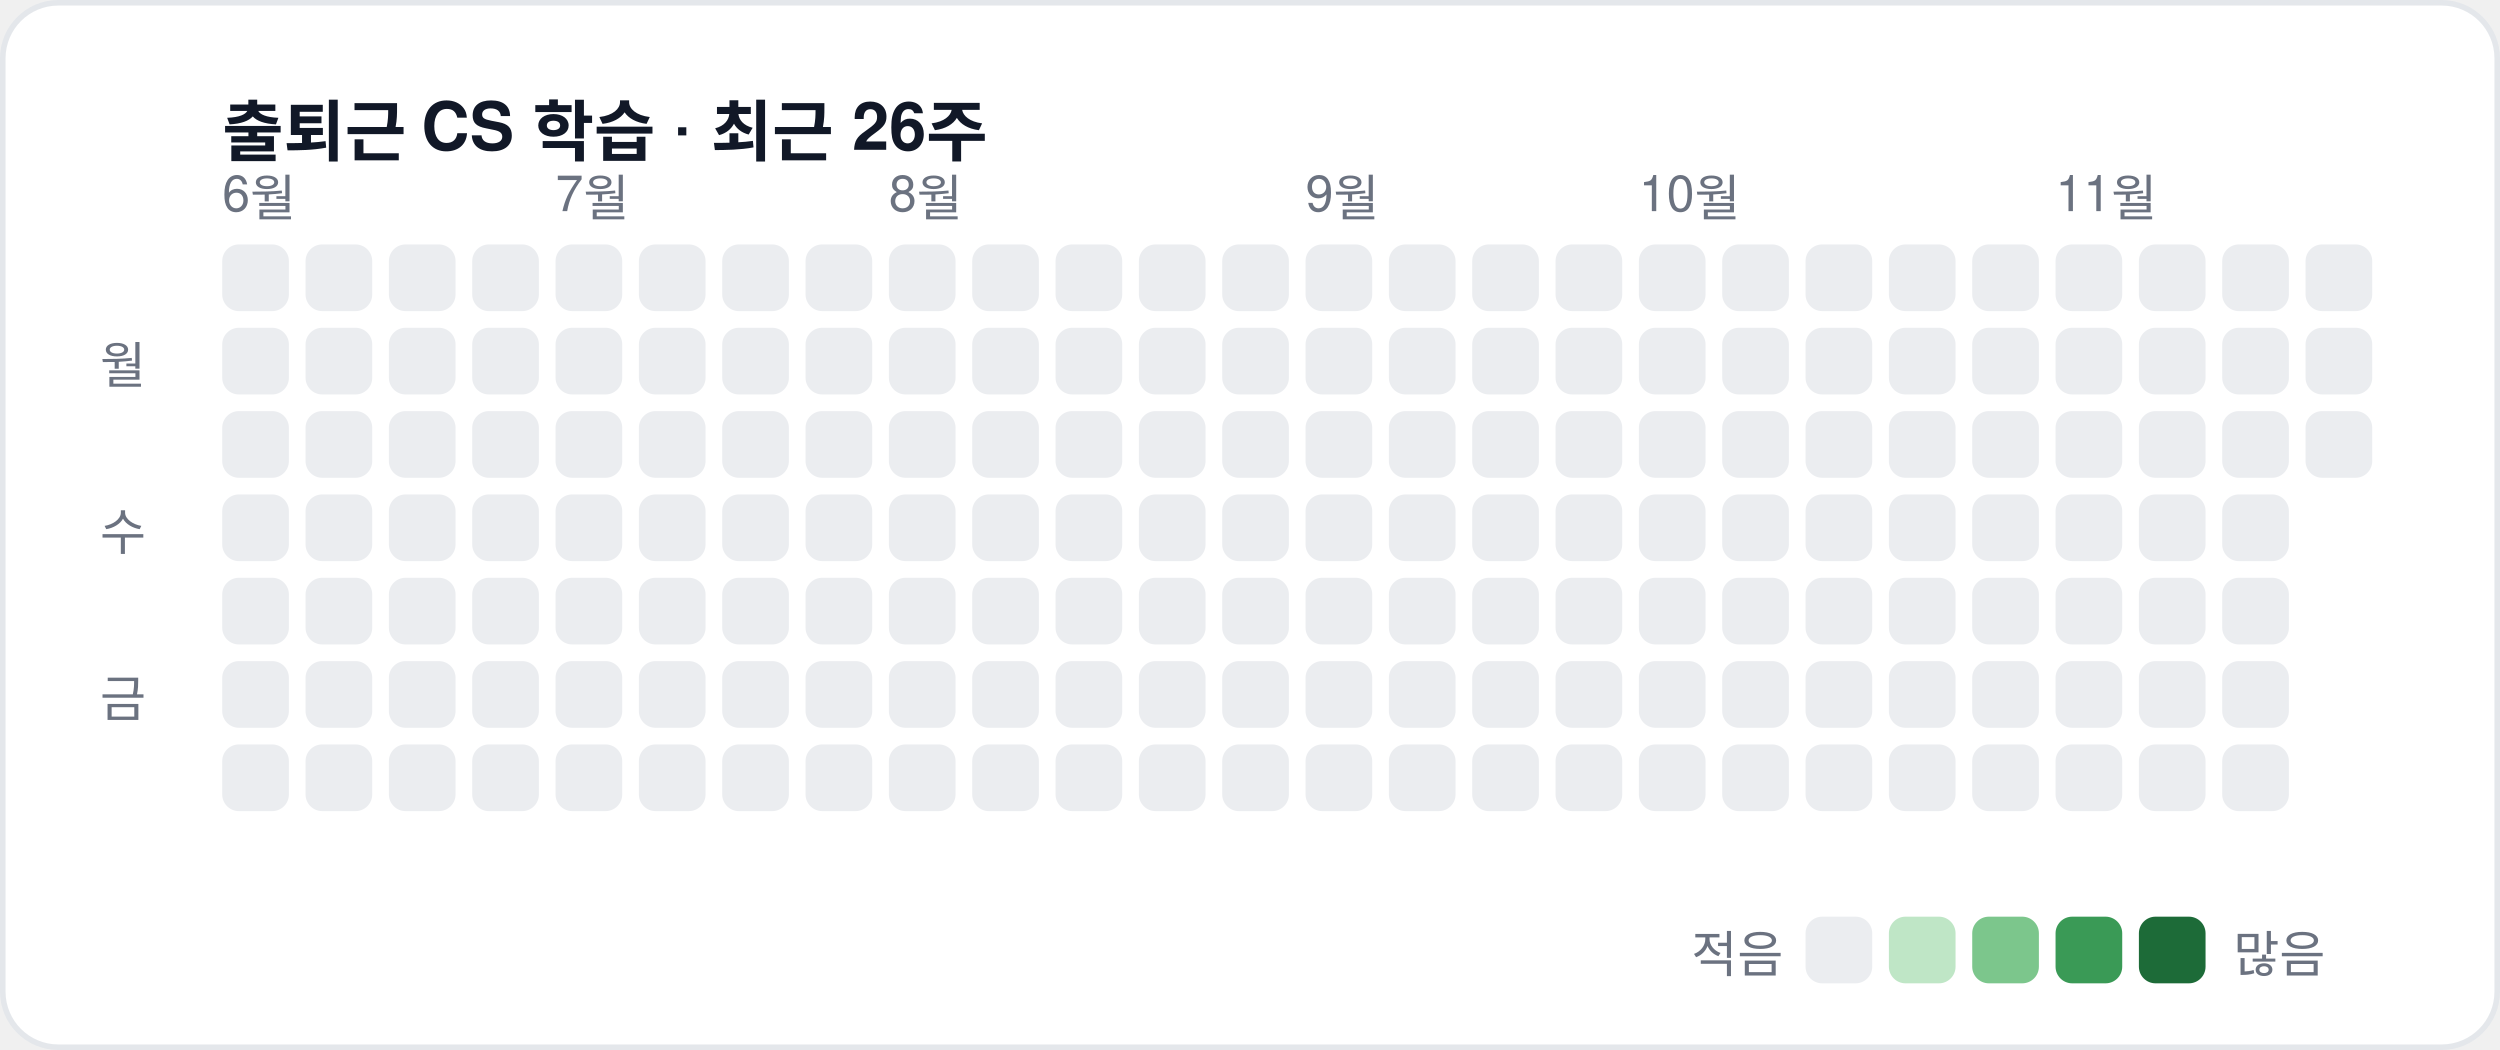
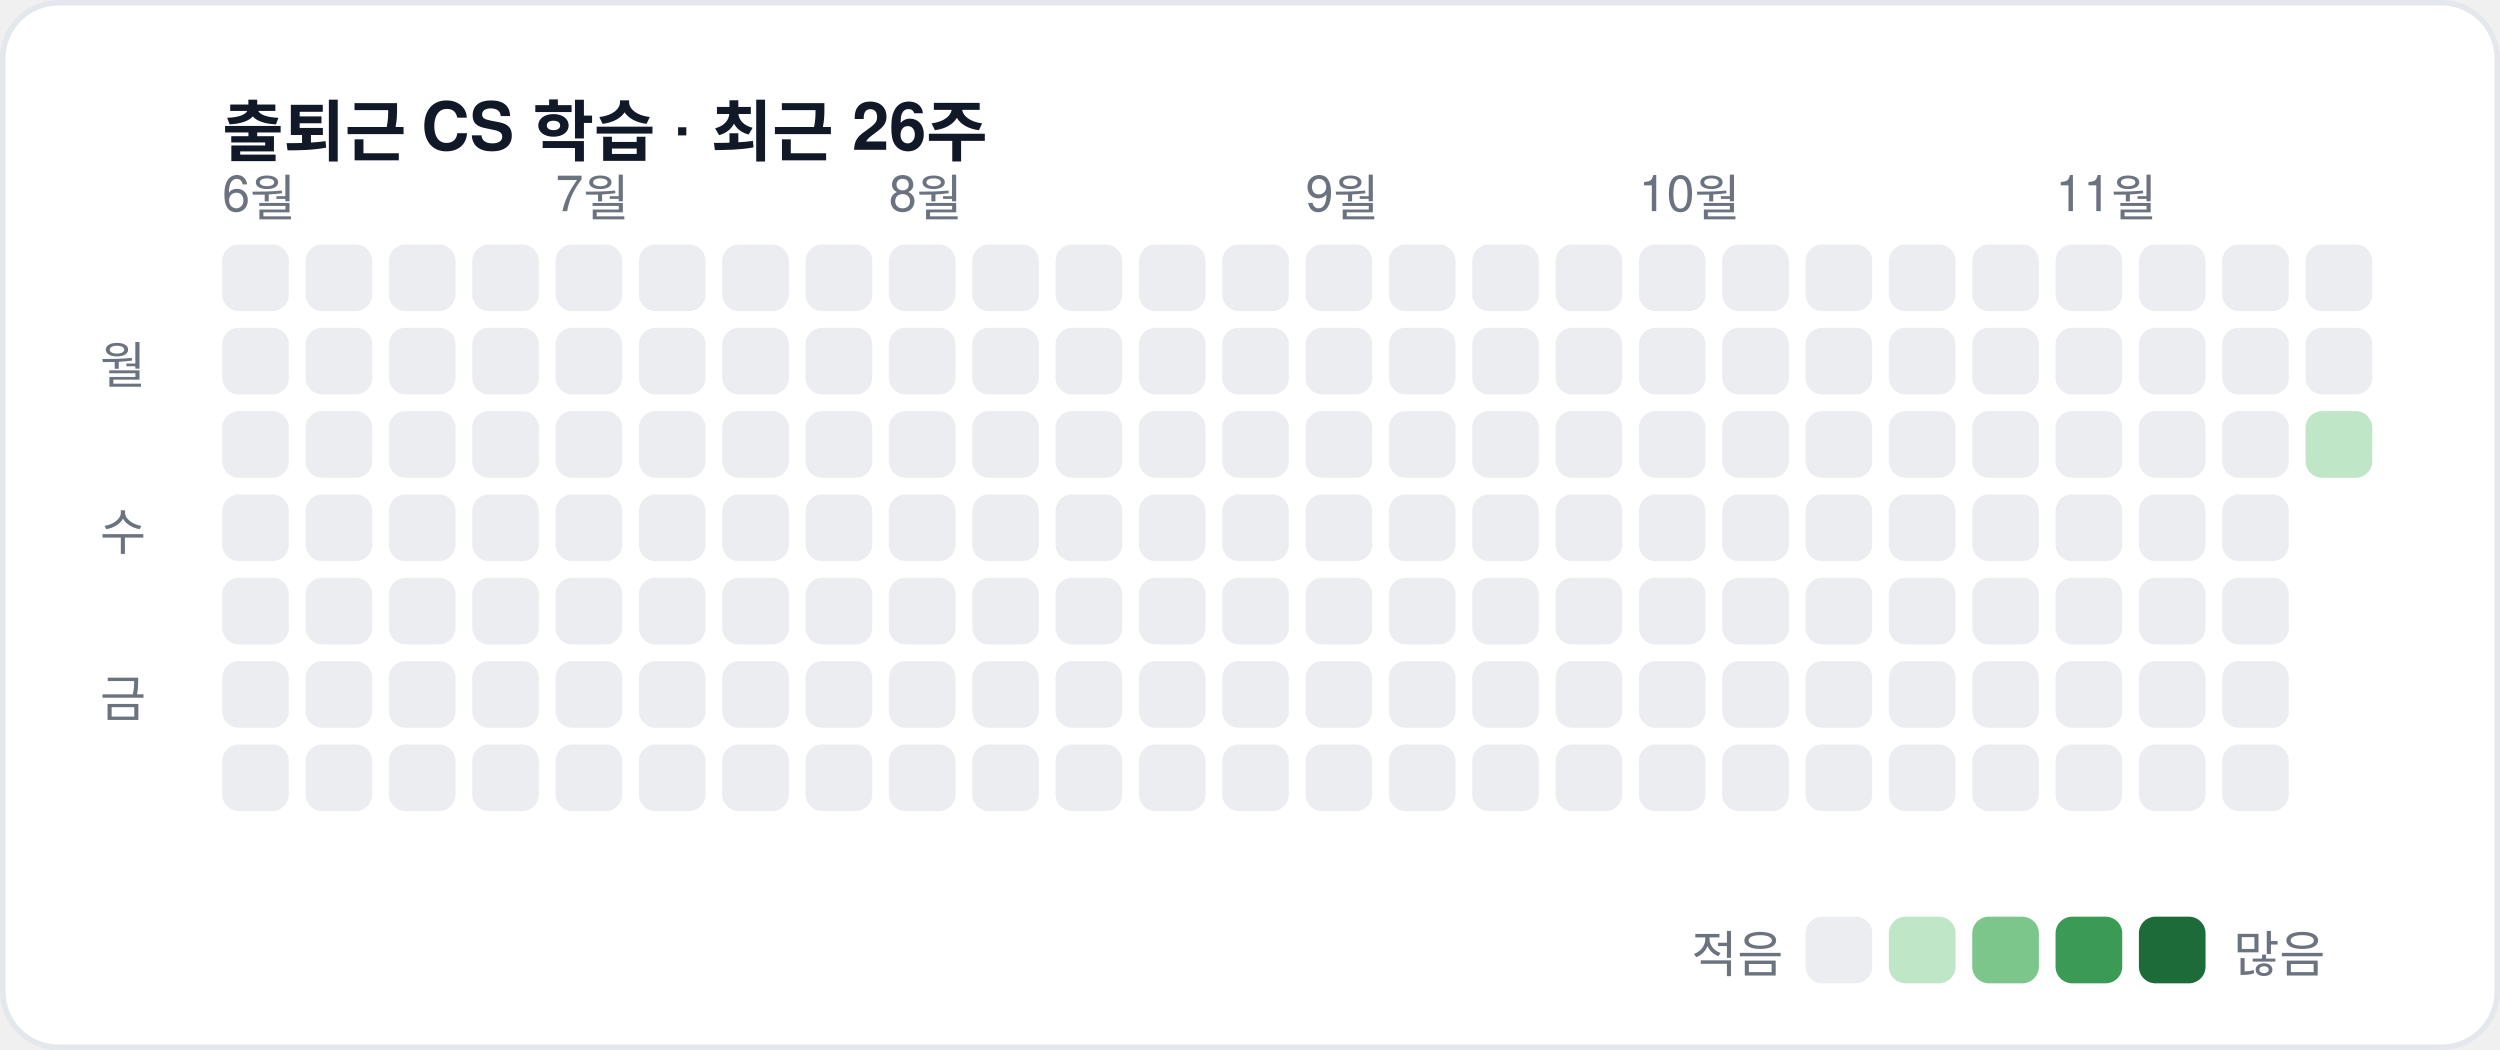
<svg xmlns="http://www.w3.org/2000/svg" width="450" height="189" viewBox="0 0 450 189" font-family="-apple-system,Segoe UI,Helvetica,Arial,sans-serif">
  <rect x="0.5" y="0.5" width="449" height="188" rx="10" fill="#ffffff" stroke="#e4e7eb" />
  <text x="40" y="28" font-size="12" font-weight="600" fill="#111827">출퇴근 CS 학습 · 최근 26주</text>
  <text x="18" y="69" font-size="9" fill="#6b7280">월</text>
  <text x="18" y="99" font-size="9" fill="#6b7280">수</text>
  <text x="18" y="129" font-size="9" fill="#6b7280">금</text>
  <text x="40" y="38" font-size="9" fill="#6b7280">6월</text>
  <rect x="40" y="44" width="12" height="12" rx="3" fill="#ebedf0" />
  <rect x="40" y="59" width="12" height="12" rx="3" fill="#ebedf0" />
  <rect x="40" y="74" width="12" height="12" rx="3" fill="#ebedf0" />
  <rect x="40" y="89" width="12" height="12" rx="3" fill="#ebedf0" />
  <rect x="40" y="104" width="12" height="12" rx="3" fill="#ebedf0" />
  <rect x="40" y="119" width="12" height="12" rx="3" fill="#ebedf0" />
  <rect x="40" y="134" width="12" height="12" rx="3" fill="#ebedf0" />
  <rect x="55" y="44" width="12" height="12" rx="3" fill="#ebedf0" />
  <rect x="55" y="59" width="12" height="12" rx="3" fill="#ebedf0" />
  <rect x="55" y="74" width="12" height="12" rx="3" fill="#ebedf0" />
  <rect x="55" y="89" width="12" height="12" rx="3" fill="#ebedf0" />
  <rect x="55" y="104" width="12" height="12" rx="3" fill="#ebedf0" />
  <rect x="55" y="119" width="12" height="12" rx="3" fill="#ebedf0" />
  <rect x="55" y="134" width="12" height="12" rx="3" fill="#ebedf0" />
  <rect x="70" y="44" width="12" height="12" rx="3" fill="#ebedf0" />
  <rect x="70" y="59" width="12" height="12" rx="3" fill="#ebedf0" />
  <rect x="70" y="74" width="12" height="12" rx="3" fill="#ebedf0" />
  <rect x="70" y="89" width="12" height="12" rx="3" fill="#ebedf0" />
  <rect x="70" y="104" width="12" height="12" rx="3" fill="#ebedf0" />
  <rect x="70" y="119" width="12" height="12" rx="3" fill="#ebedf0" />
  <rect x="70" y="134" width="12" height="12" rx="3" fill="#ebedf0" />
  <rect x="85" y="44" width="12" height="12" rx="3" fill="#ebedf0" />
  <rect x="85" y="59" width="12" height="12" rx="3" fill="#ebedf0" />
  <rect x="85" y="74" width="12" height="12" rx="3" fill="#ebedf0" />
  <rect x="85" y="89" width="12" height="12" rx="3" fill="#ebedf0" />
  <rect x="85" y="104" width="12" height="12" rx="3" fill="#ebedf0" />
  <rect x="85" y="119" width="12" height="12" rx="3" fill="#ebedf0" />
  <rect x="85" y="134" width="12" height="12" rx="3" fill="#ebedf0" />
  <text x="100" y="38" font-size="9" fill="#6b7280">7월</text>
  <rect x="100" y="44" width="12" height="12" rx="3" fill="#ebedf0" />
  <rect x="100" y="59" width="12" height="12" rx="3" fill="#ebedf0" />
  <rect x="100" y="74" width="12" height="12" rx="3" fill="#ebedf0" />
  <rect x="100" y="89" width="12" height="12" rx="3" fill="#ebedf0" />
  <rect x="100" y="104" width="12" height="12" rx="3" fill="#ebedf0" />
  <rect x="100" y="119" width="12" height="12" rx="3" fill="#ebedf0" />
  <rect x="100" y="134" width="12" height="12" rx="3" fill="#ebedf0" />
  <rect x="115" y="44" width="12" height="12" rx="3" fill="#ebedf0" />
  <rect x="115" y="59" width="12" height="12" rx="3" fill="#ebedf0" />
  <rect x="115" y="74" width="12" height="12" rx="3" fill="#ebedf0" />
  <rect x="115" y="89" width="12" height="12" rx="3" fill="#ebedf0" />
  <rect x="115" y="104" width="12" height="12" rx="3" fill="#ebedf0" />
  <rect x="115" y="119" width="12" height="12" rx="3" fill="#ebedf0" />
  <rect x="115" y="134" width="12" height="12" rx="3" fill="#ebedf0" />
  <rect x="130" y="44" width="12" height="12" rx="3" fill="#ebedf0" />
  <rect x="130" y="59" width="12" height="12" rx="3" fill="#ebedf0" />
  <rect x="130" y="74" width="12" height="12" rx="3" fill="#ebedf0" />
  <rect x="130" y="89" width="12" height="12" rx="3" fill="#ebedf0" />
  <rect x="130" y="104" width="12" height="12" rx="3" fill="#ebedf0" />
  <rect x="130" y="119" width="12" height="12" rx="3" fill="#ebedf0" />
  <rect x="130" y="134" width="12" height="12" rx="3" fill="#ebedf0" />
  <rect x="145" y="44" width="12" height="12" rx="3" fill="#ebedf0" />
  <rect x="145" y="59" width="12" height="12" rx="3" fill="#ebedf0" />
  <rect x="145" y="74" width="12" height="12" rx="3" fill="#ebedf0" />
  <rect x="145" y="89" width="12" height="12" rx="3" fill="#ebedf0" />
  <rect x="145" y="104" width="12" height="12" rx="3" fill="#ebedf0" />
  <rect x="145" y="119" width="12" height="12" rx="3" fill="#ebedf0" />
  <rect x="145" y="134" width="12" height="12" rx="3" fill="#ebedf0" />
  <text x="160" y="38" font-size="9" fill="#6b7280">8월</text>
  <rect x="160" y="44" width="12" height="12" rx="3" fill="#ebedf0" />
  <rect x="160" y="59" width="12" height="12" rx="3" fill="#ebedf0" />
  <rect x="160" y="74" width="12" height="12" rx="3" fill="#ebedf0" />
  <rect x="160" y="89" width="12" height="12" rx="3" fill="#ebedf0" />
  <rect x="160" y="104" width="12" height="12" rx="3" fill="#ebedf0" />
  <rect x="160" y="119" width="12" height="12" rx="3" fill="#ebedf0" />
  <rect x="160" y="134" width="12" height="12" rx="3" fill="#ebedf0" />
  <rect x="175" y="44" width="12" height="12" rx="3" fill="#ebedf0" />
  <rect x="175" y="59" width="12" height="12" rx="3" fill="#ebedf0" />
  <rect x="175" y="74" width="12" height="12" rx="3" fill="#ebedf0" />
  <rect x="175" y="89" width="12" height="12" rx="3" fill="#ebedf0" />
  <rect x="175" y="104" width="12" height="12" rx="3" fill="#ebedf0" />
  <rect x="175" y="119" width="12" height="12" rx="3" fill="#ebedf0" />
  <rect x="175" y="134" width="12" height="12" rx="3" fill="#ebedf0" />
  <rect x="190" y="44" width="12" height="12" rx="3" fill="#ebedf0" />
  <rect x="190" y="59" width="12" height="12" rx="3" fill="#ebedf0" />
  <rect x="190" y="74" width="12" height="12" rx="3" fill="#ebedf0" />
  <rect x="190" y="89" width="12" height="12" rx="3" fill="#ebedf0" />
  <rect x="190" y="104" width="12" height="12" rx="3" fill="#ebedf0" />
  <rect x="190" y="119" width="12" height="12" rx="3" fill="#ebedf0" />
  <rect x="190" y="134" width="12" height="12" rx="3" fill="#ebedf0" />
  <rect x="205" y="44" width="12" height="12" rx="3" fill="#ebedf0" />
  <rect x="205" y="59" width="12" height="12" rx="3" fill="#ebedf0" />
  <rect x="205" y="74" width="12" height="12" rx="3" fill="#ebedf0" />
  <rect x="205" y="89" width="12" height="12" rx="3" fill="#ebedf0" />
  <rect x="205" y="104" width="12" height="12" rx="3" fill="#ebedf0" />
  <rect x="205" y="119" width="12" height="12" rx="3" fill="#ebedf0" />
  <rect x="205" y="134" width="12" height="12" rx="3" fill="#ebedf0" />
  <rect x="220" y="44" width="12" height="12" rx="3" fill="#ebedf0" />
  <rect x="220" y="59" width="12" height="12" rx="3" fill="#ebedf0" />
  <rect x="220" y="74" width="12" height="12" rx="3" fill="#ebedf0" />
  <rect x="220" y="89" width="12" height="12" rx="3" fill="#ebedf0" />
  <rect x="220" y="104" width="12" height="12" rx="3" fill="#ebedf0" />
  <rect x="220" y="119" width="12" height="12" rx="3" fill="#ebedf0" />
  <rect x="220" y="134" width="12" height="12" rx="3" fill="#ebedf0" />
  <text x="235" y="38" font-size="9" fill="#6b7280">9월</text>
  <rect x="235" y="44" width="12" height="12" rx="3" fill="#ebedf0" />
  <rect x="235" y="59" width="12" height="12" rx="3" fill="#ebedf0" />
  <rect x="235" y="74" width="12" height="12" rx="3" fill="#ebedf0" />
  <rect x="235" y="89" width="12" height="12" rx="3" fill="#ebedf0" />
  <rect x="235" y="104" width="12" height="12" rx="3" fill="#ebedf0" />
  <rect x="235" y="119" width="12" height="12" rx="3" fill="#ebedf0" />
  <rect x="235" y="134" width="12" height="12" rx="3" fill="#ebedf0" />
  <rect x="250" y="44" width="12" height="12" rx="3" fill="#ebedf0" />
  <rect x="250" y="59" width="12" height="12" rx="3" fill="#ebedf0" />
  <rect x="250" y="74" width="12" height="12" rx="3" fill="#ebedf0" />
  <rect x="250" y="89" width="12" height="12" rx="3" fill="#ebedf0" />
  <rect x="250" y="104" width="12" height="12" rx="3" fill="#ebedf0" />
  <rect x="250" y="119" width="12" height="12" rx="3" fill="#ebedf0" />
  <rect x="250" y="134" width="12" height="12" rx="3" fill="#ebedf0" />
  <rect x="265" y="44" width="12" height="12" rx="3" fill="#ebedf0" />
  <rect x="265" y="59" width="12" height="12" rx="3" fill="#ebedf0" />
  <rect x="265" y="74" width="12" height="12" rx="3" fill="#ebedf0" />
  <rect x="265" y="89" width="12" height="12" rx="3" fill="#ebedf0" />
  <rect x="265" y="104" width="12" height="12" rx="3" fill="#ebedf0" />
  <rect x="265" y="119" width="12" height="12" rx="3" fill="#ebedf0" />
  <rect x="265" y="134" width="12" height="12" rx="3" fill="#ebedf0" />
  <rect x="280" y="44" width="12" height="12" rx="3" fill="#ebedf0" />
  <rect x="280" y="59" width="12" height="12" rx="3" fill="#ebedf0" />
  <rect x="280" y="74" width="12" height="12" rx="3" fill="#ebedf0" />
  <rect x="280" y="89" width="12" height="12" rx="3" fill="#ebedf0" />
  <rect x="280" y="104" width="12" height="12" rx="3" fill="#ebedf0" />
  <rect x="280" y="119" width="12" height="12" rx="3" fill="#ebedf0" />
  <rect x="280" y="134" width="12" height="12" rx="3" fill="#ebedf0" />
  <text x="295" y="38" font-size="9" fill="#6b7280">10월</text>
  <rect x="295" y="44" width="12" height="12" rx="3" fill="#ebedf0" />
  <rect x="295" y="59" width="12" height="12" rx="3" fill="#ebedf0" />
  <rect x="295" y="74" width="12" height="12" rx="3" fill="#ebedf0" />
  <rect x="295" y="89" width="12" height="12" rx="3" fill="#ebedf0" />
  <rect x="295" y="104" width="12" height="12" rx="3" fill="#ebedf0" />
  <rect x="295" y="119" width="12" height="12" rx="3" fill="#ebedf0" />
  <rect x="295" y="134" width="12" height="12" rx="3" fill="#ebedf0" />
  <rect x="310" y="44" width="12" height="12" rx="3" fill="#ebedf0" />
  <rect x="310" y="59" width="12" height="12" rx="3" fill="#ebedf0" />
  <rect x="310" y="74" width="12" height="12" rx="3" fill="#ebedf0" />
  <rect x="310" y="89" width="12" height="12" rx="3" fill="#ebedf0" />
  <rect x="310" y="104" width="12" height="12" rx="3" fill="#ebedf0" />
  <rect x="310" y="119" width="12" height="12" rx="3" fill="#ebedf0" />
  <rect x="310" y="134" width="12" height="12" rx="3" fill="#ebedf0" />
  <rect x="325" y="44" width="12" height="12" rx="3" fill="#ebedf0" />
  <rect x="325" y="59" width="12" height="12" rx="3" fill="#ebedf0" />
  <rect x="325" y="74" width="12" height="12" rx="3" fill="#ebedf0" />
  <rect x="325" y="89" width="12" height="12" rx="3" fill="#ebedf0" />
  <rect x="325" y="104" width="12" height="12" rx="3" fill="#ebedf0" />
  <rect x="325" y="119" width="12" height="12" rx="3" fill="#ebedf0" />
  <rect x="325" y="134" width="12" height="12" rx="3" fill="#ebedf0" />
  <rect x="340" y="44" width="12" height="12" rx="3" fill="#ebedf0" />
  <rect x="340" y="59" width="12" height="12" rx="3" fill="#ebedf0" />
  <rect x="340" y="74" width="12" height="12" rx="3" fill="#ebedf0" />
  <rect x="340" y="89" width="12" height="12" rx="3" fill="#ebedf0" />
  <rect x="340" y="104" width="12" height="12" rx="3" fill="#ebedf0" />
  <rect x="340" y="119" width="12" height="12" rx="3" fill="#ebedf0" />
  <rect x="340" y="134" width="12" height="12" rx="3" fill="#ebedf0" />
  <rect x="355" y="44" width="12" height="12" rx="3" fill="#ebedf0" />
  <rect x="355" y="59" width="12" height="12" rx="3" fill="#ebedf0" />
  <rect x="355" y="74" width="12" height="12" rx="3" fill="#ebedf0" />
  <rect x="355" y="89" width="12" height="12" rx="3" fill="#ebedf0" />
  <rect x="355" y="104" width="12" height="12" rx="3" fill="#ebedf0" />
  <rect x="355" y="119" width="12" height="12" rx="3" fill="#ebedf0" />
  <rect x="355" y="134" width="12" height="12" rx="3" fill="#ebedf0" />
  <text x="370" y="38" font-size="9" fill="#6b7280">11월</text>
  <rect x="370" y="44" width="12" height="12" rx="3" fill="#ebedf0" />
  <rect x="370" y="59" width="12" height="12" rx="3" fill="#ebedf0" />
  <rect x="370" y="74" width="12" height="12" rx="3" fill="#ebedf0" />
  <rect x="370" y="89" width="12" height="12" rx="3" fill="#ebedf0" />
  <rect x="370" y="104" width="12" height="12" rx="3" fill="#ebedf0" />
  <rect x="370" y="119" width="12" height="12" rx="3" fill="#ebedf0" />
  <rect x="370" y="134" width="12" height="12" rx="3" fill="#ebedf0" />
  <rect x="385" y="44" width="12" height="12" rx="3" fill="#ebedf0" />
  <rect x="385" y="59" width="12" height="12" rx="3" fill="#ebedf0" />
  <rect x="385" y="74" width="12" height="12" rx="3" fill="#ebedf0" />
  <rect x="385" y="89" width="12" height="12" rx="3" fill="#ebedf0" />
  <rect x="385" y="104" width="12" height="12" rx="3" fill="#ebedf0" />
  <rect x="385" y="119" width="12" height="12" rx="3" fill="#ebedf0" />
  <rect x="385" y="134" width="12" height="12" rx="3" fill="#ebedf0" />
  <rect x="400" y="44" width="12" height="12" rx="3" fill="#ebedf0" />
  <rect x="400" y="59" width="12" height="12" rx="3" fill="#ebedf0" />
  <rect x="400" y="74" width="12" height="12" rx="3" fill="#ebedf0" />
  <rect x="400" y="89" width="12" height="12" rx="3" fill="#ebedf0" />
  <rect x="400" y="104" width="12" height="12" rx="3" fill="#ebedf0" />
  <rect x="400" y="119" width="12" height="12" rx="3" fill="#ebedf0" />
  <rect x="400" y="134" width="12" height="12" rx="3" fill="#ebedf0" />
  <rect x="415" y="44" width="12" height="12" rx="3" fill="#ebedf0" />
  <rect x="415" y="59" width="12" height="12" rx="3" fill="#ebedf0" />
-   <rect x="415" y="74" width="12" height="12" rx="3" fill="#ebedf0" />
+   <rect x="415" y="74" width="12" height="12" rx="3" fill="#bfe6c6" />
  <text x="321" y="175" font-size="9" fill="#6b7280" text-anchor="end">적음</text>
  <rect x="325" y="165" width="12" height="12" rx="3" fill="#ebedf0" />
  <rect x="340" y="165" width="12" height="12" rx="3" fill="#bfe6c6" />
  <rect x="355" y="165" width="12" height="12" rx="3" fill="#7cc68c" />
  <rect x="370" y="165" width="12" height="12" rx="3" fill="#3a9a56" />
  <rect x="385" y="165" width="12" height="12" rx="3" fill="#1d6b38" />
  <text x="402" y="175" font-size="9" fill="#6b7280">많음</text>
</svg>
